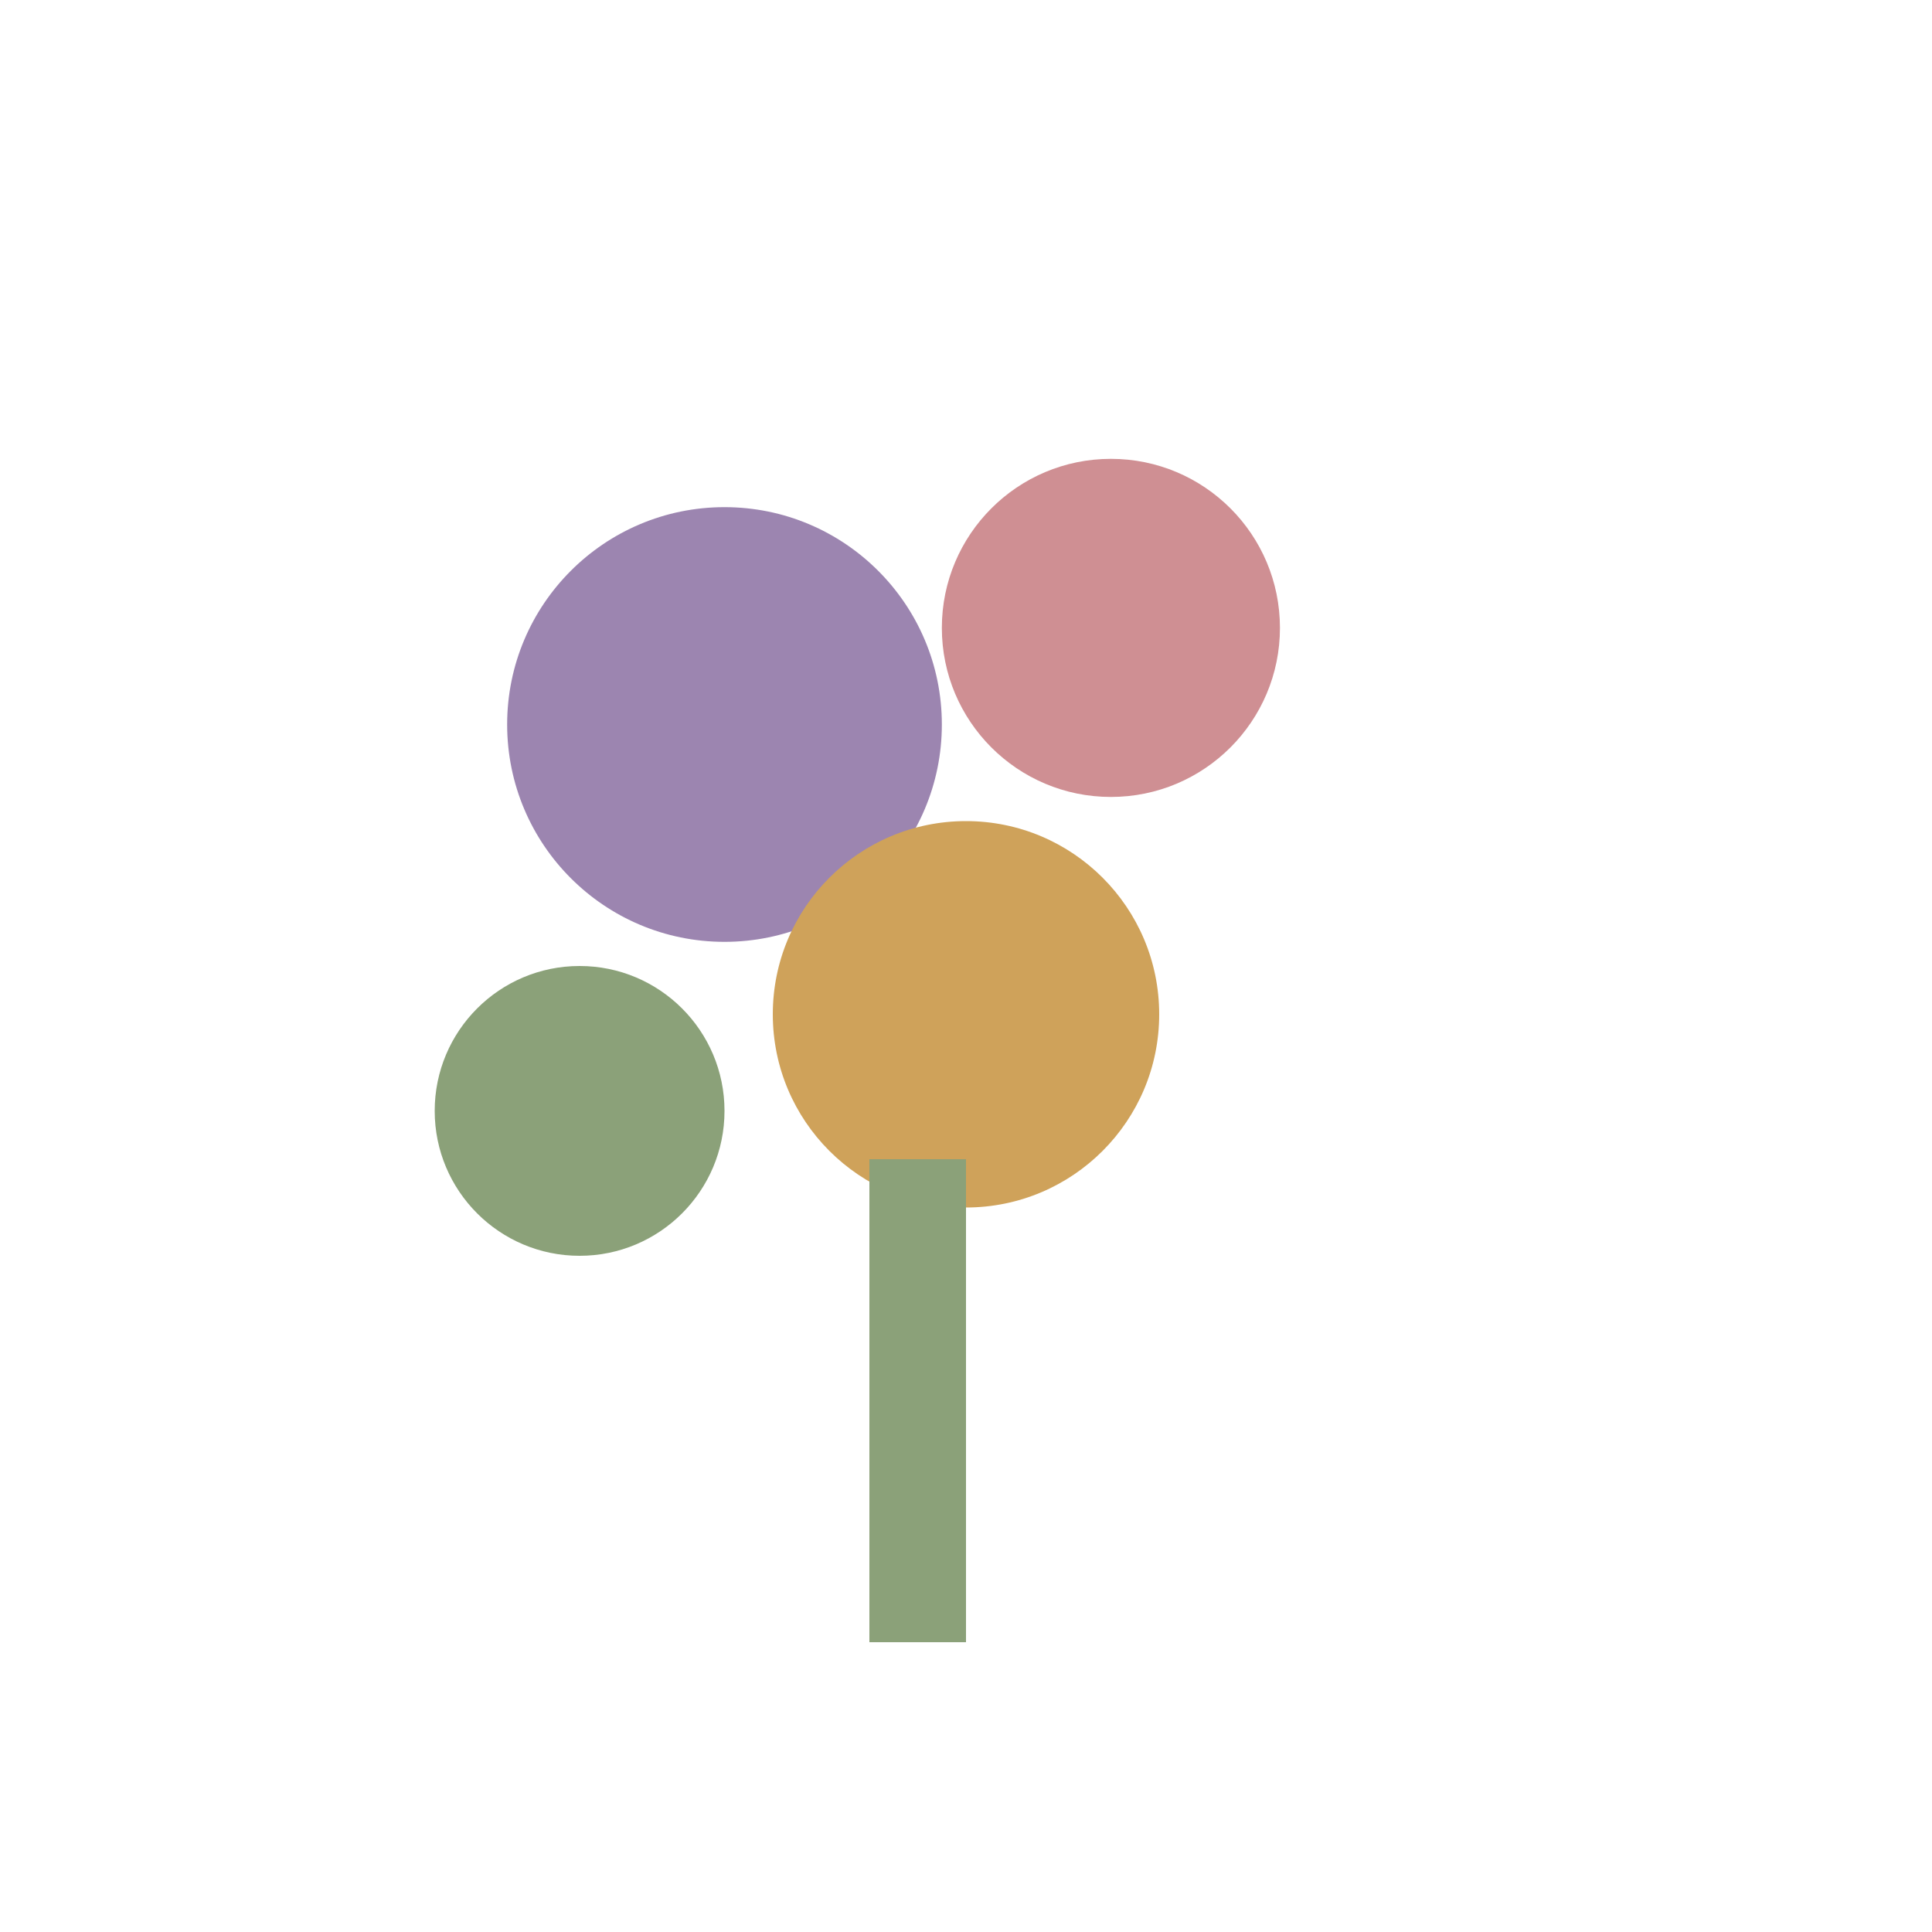
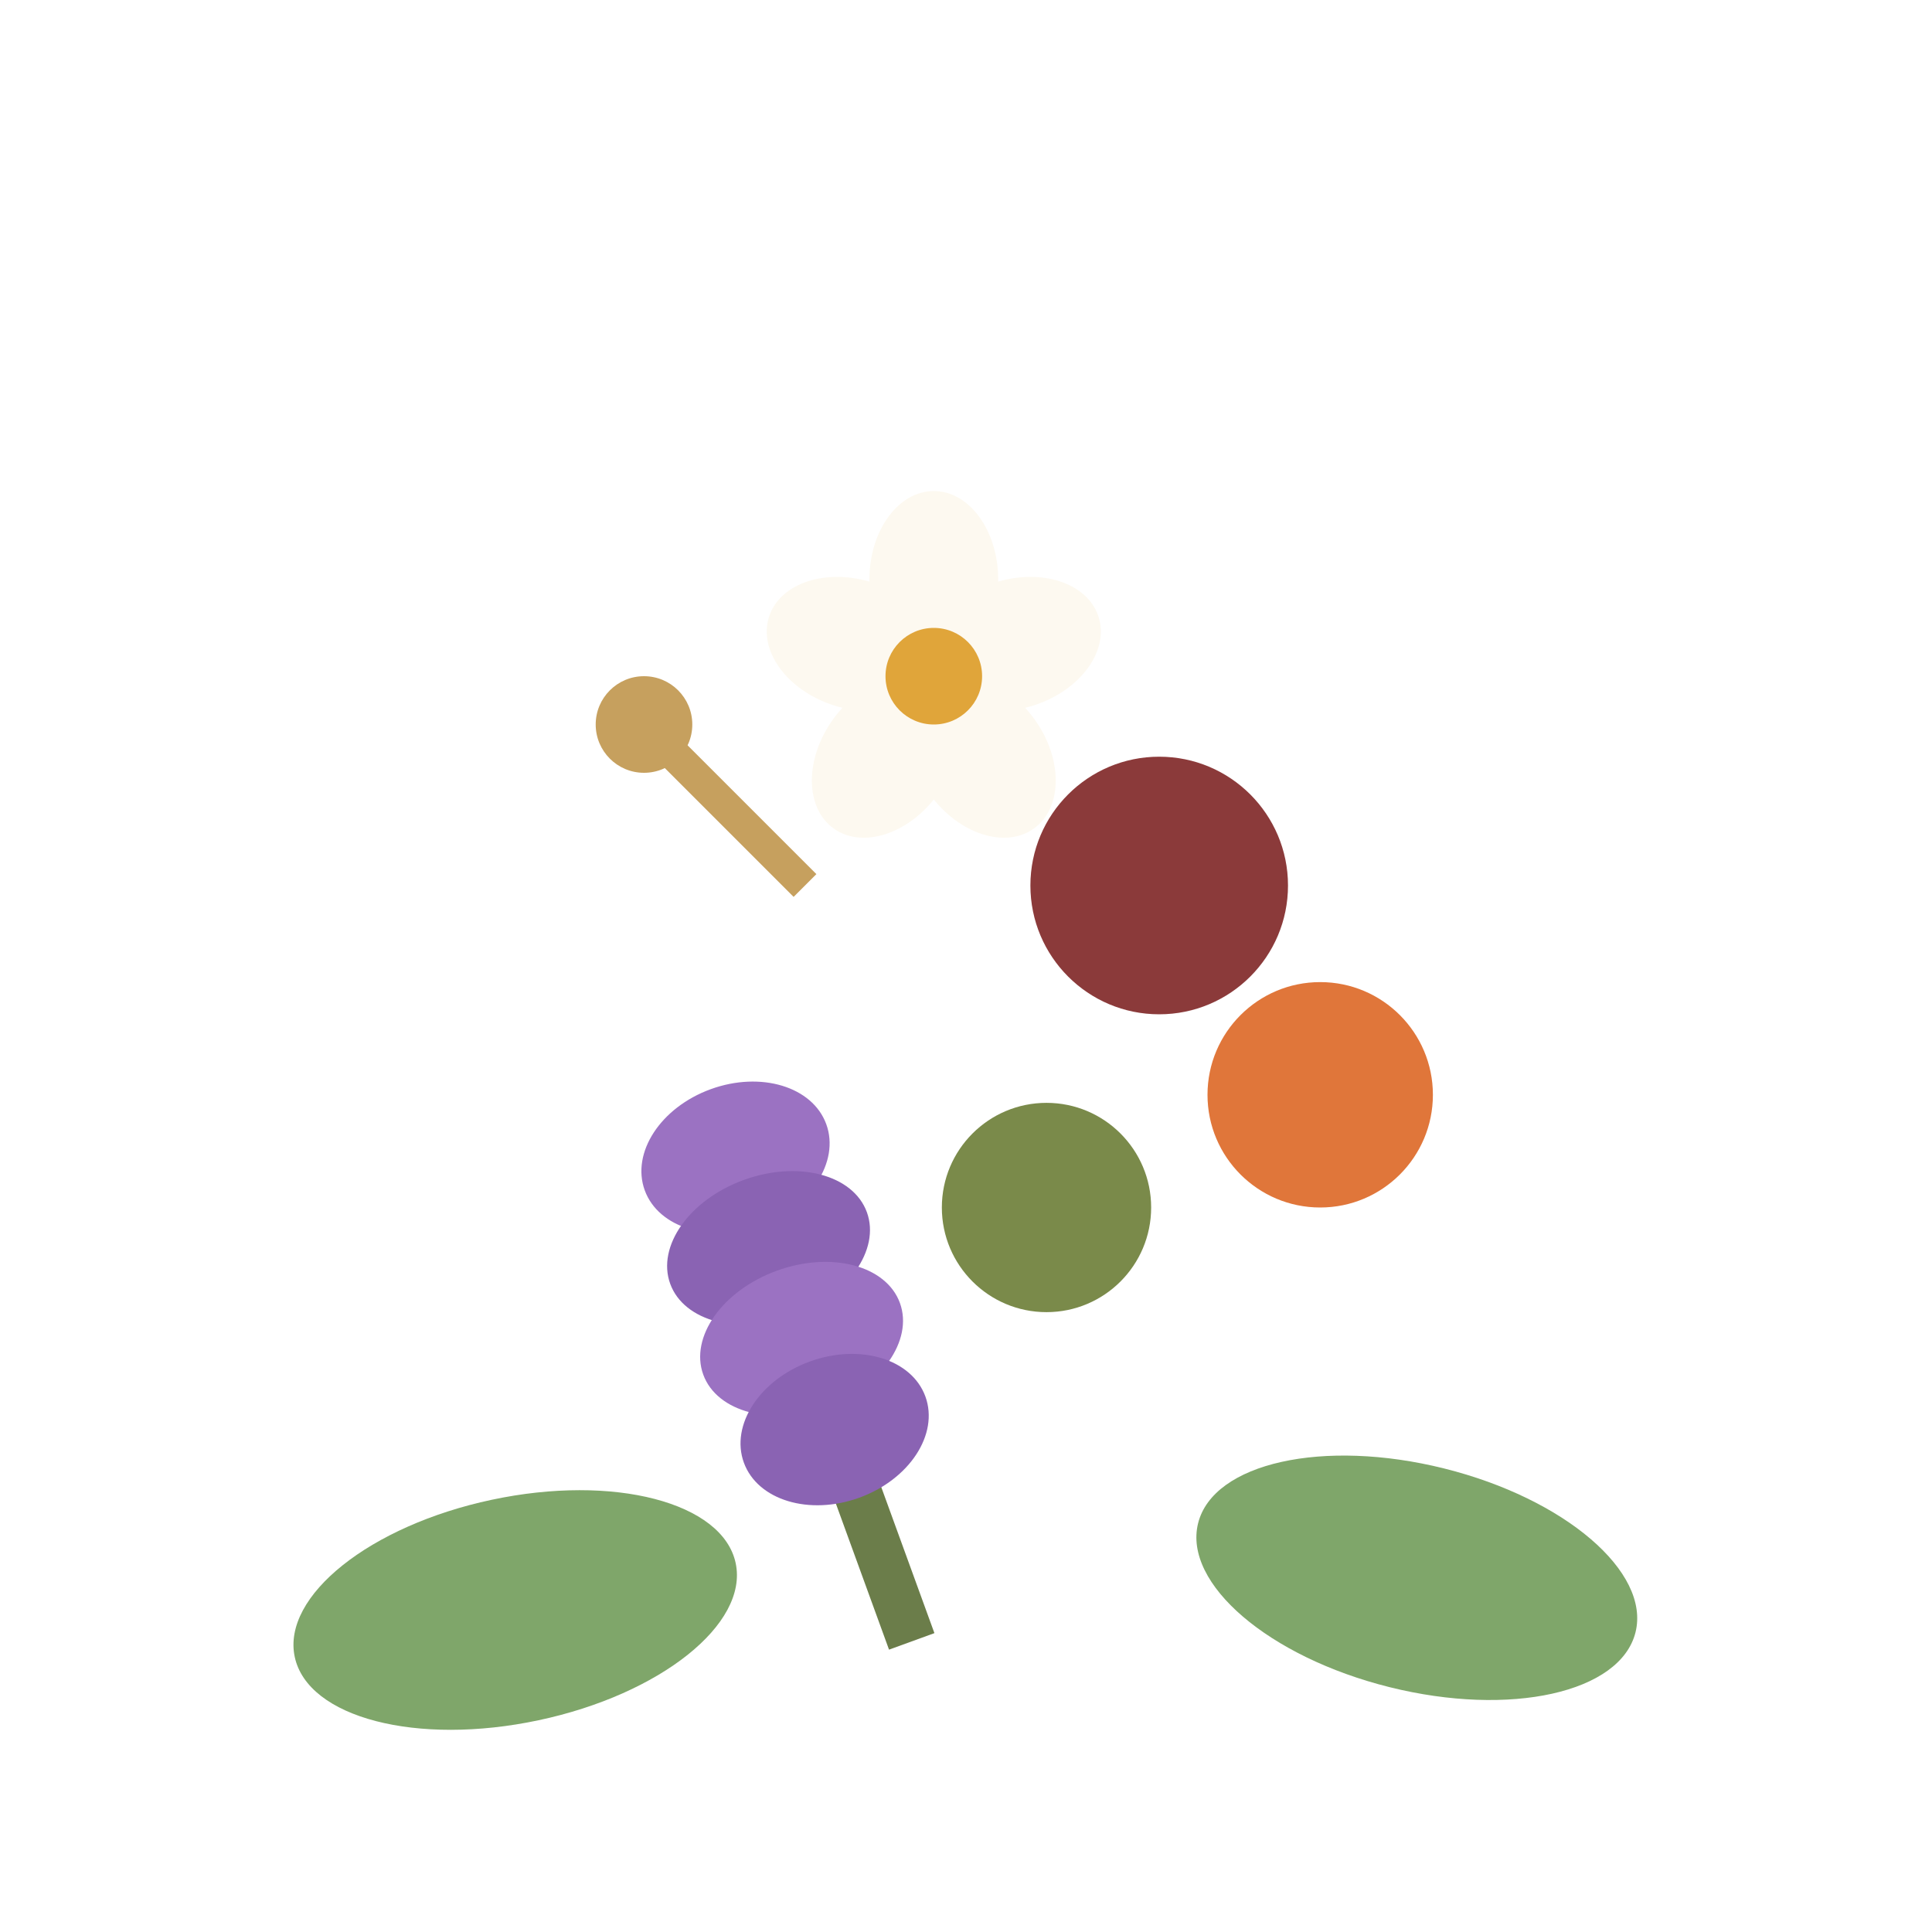
- <svg xmlns="http://www.w3.org/2000/svg" width="80" height="80" viewBox="0 0 80 80">
-   <circle cx="30" cy="30" r="9" fill="#9c85b0" />
-   <circle cx="46" cy="26" r="7" fill="#cf8f93" />
-   <circle cx="40" cy="42" r="8" fill="#cfa25a" />
-   <circle cx="24" cy="46" r="6" fill="#8ba179" />
-   <rect x="36" y="48" width="4" height="20" fill="#8ba179" />
+ <svg xmlns="http://www.w3.org/2000/svg" width="120" height="120" viewBox="0 0 120 120">
+   <g fill="#7fa66a">
+     <ellipse cx="32" cy="100" rx="14" ry="7" transform="rotate(-12 32 100)" />
+     <ellipse cx="88" cy="98" rx="14" ry="7" transform="rotate(14 88 98)" />
+   </g>
+   <g transform="translate(45,70) rotate(-20)">
+     <rect x="-1.5" y="0" width="3" height="34" fill="#6b7d4a" />
+     <ellipse cx="0" cy="2" rx="6" ry="4.5" fill="#9b72c2" />
+     <ellipse cx="0" cy="8" rx="6.5" ry="4.5" fill="#8a63b3" />
+     <ellipse cx="0" cy="14" rx="6.5" ry="4.5" fill="#9b72c2" />
+     <ellipse cx="0" cy="20" rx="6" ry="4.5" fill="#8a63b3" />
+   </g>
+   <circle cx="72" cy="55" r="8" fill="#8b3a3a" />
+   <circle cx="82" cy="68" r="7" fill="#e0763a" />
+   <circle cx="65" cy="75" r="6.5" fill="#7a8a4a" />
+   <g transform="translate(58,42)">
+     <ellipse cx="0" cy="-6" rx="4" ry="5.5" fill="#fdf9f0" />
+     <ellipse cx="5" cy="-2" rx="4" ry="5.5" fill="#fdf9f0" transform="rotate(72 5 -2)" />
+     <ellipse cx="3" cy="5" rx="4" ry="5.5" fill="#fdf9f0" transform="rotate(144 3 5)" />
+     <ellipse cx="-3" cy="5" rx="4" ry="5.5" fill="#fdf9f0" transform="rotate(216 -3 5)" />
+     <ellipse cx="-5" cy="-2" rx="4" ry="5.5" fill="#fdf9f0" transform="rotate(288 -5 -2)" />
+     <circle cx="0" cy="0" r="3" fill="#e0a53a" />
+   </g>
+   <circle cx="40" cy="45" r="3" fill="#c6a05e" />
+   <path d="M 40 45 L 50 55" stroke="#c6a05e" stroke-width="2" fill="none" />
</svg>
